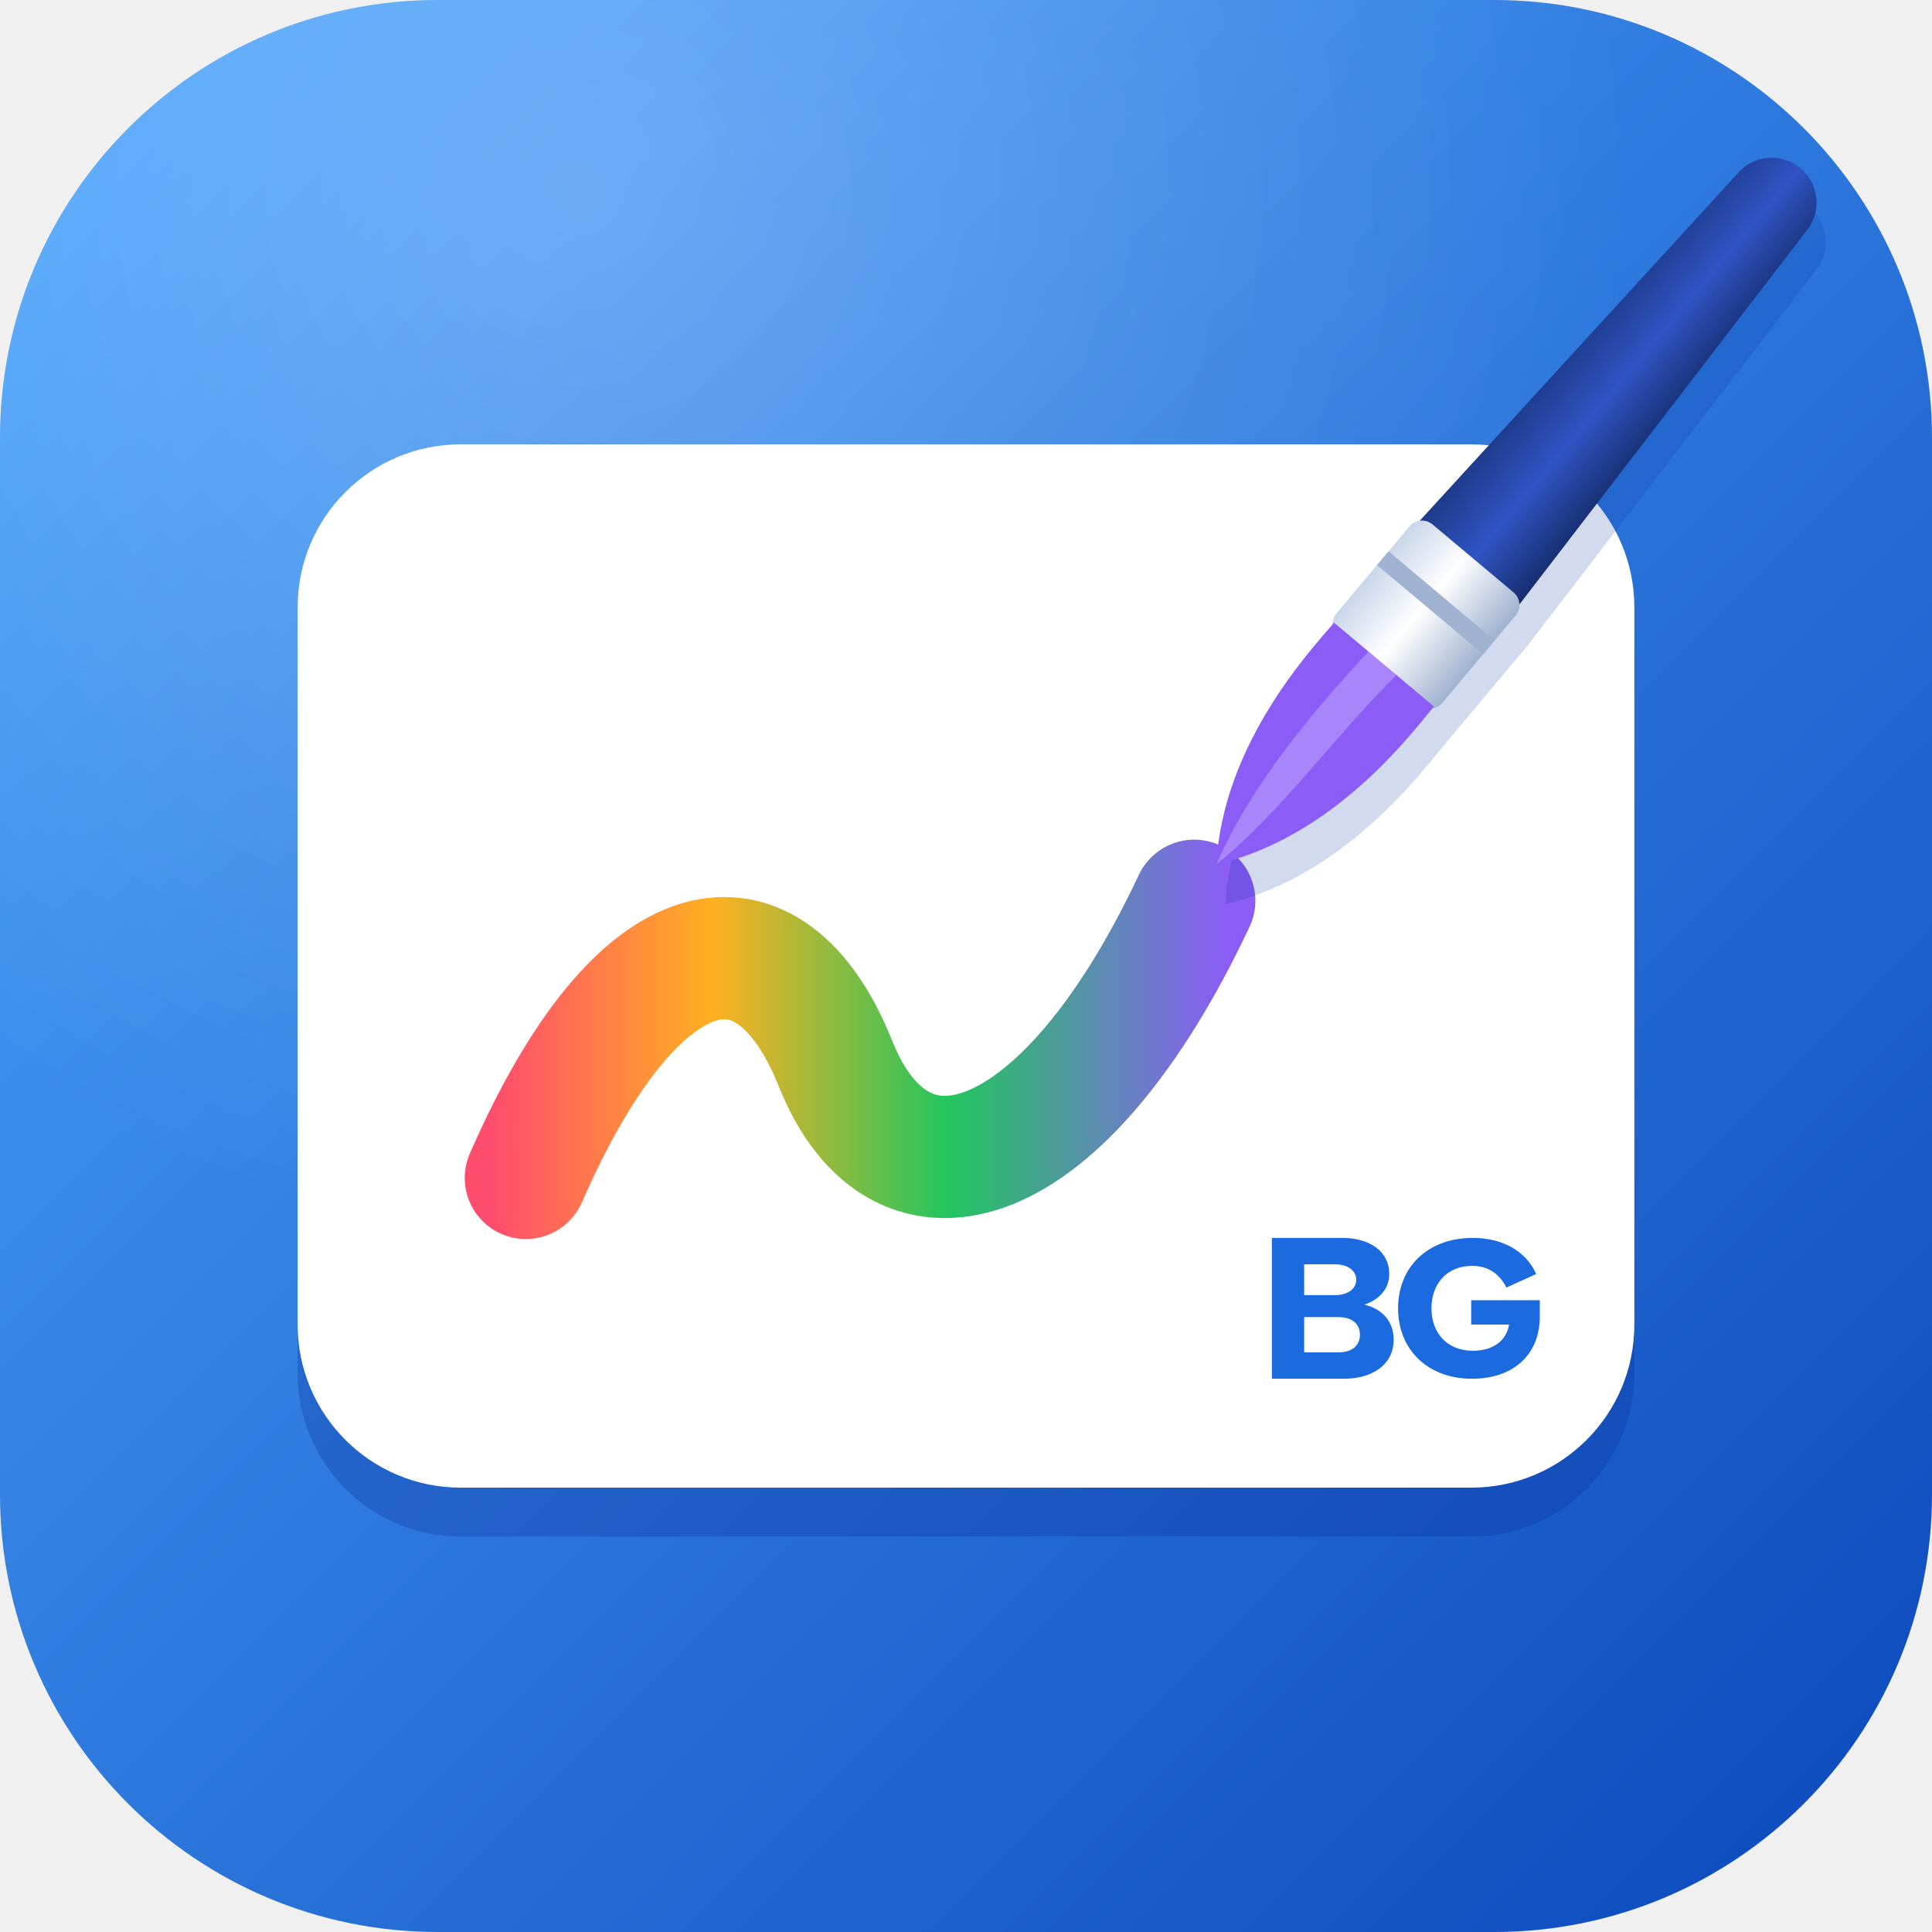
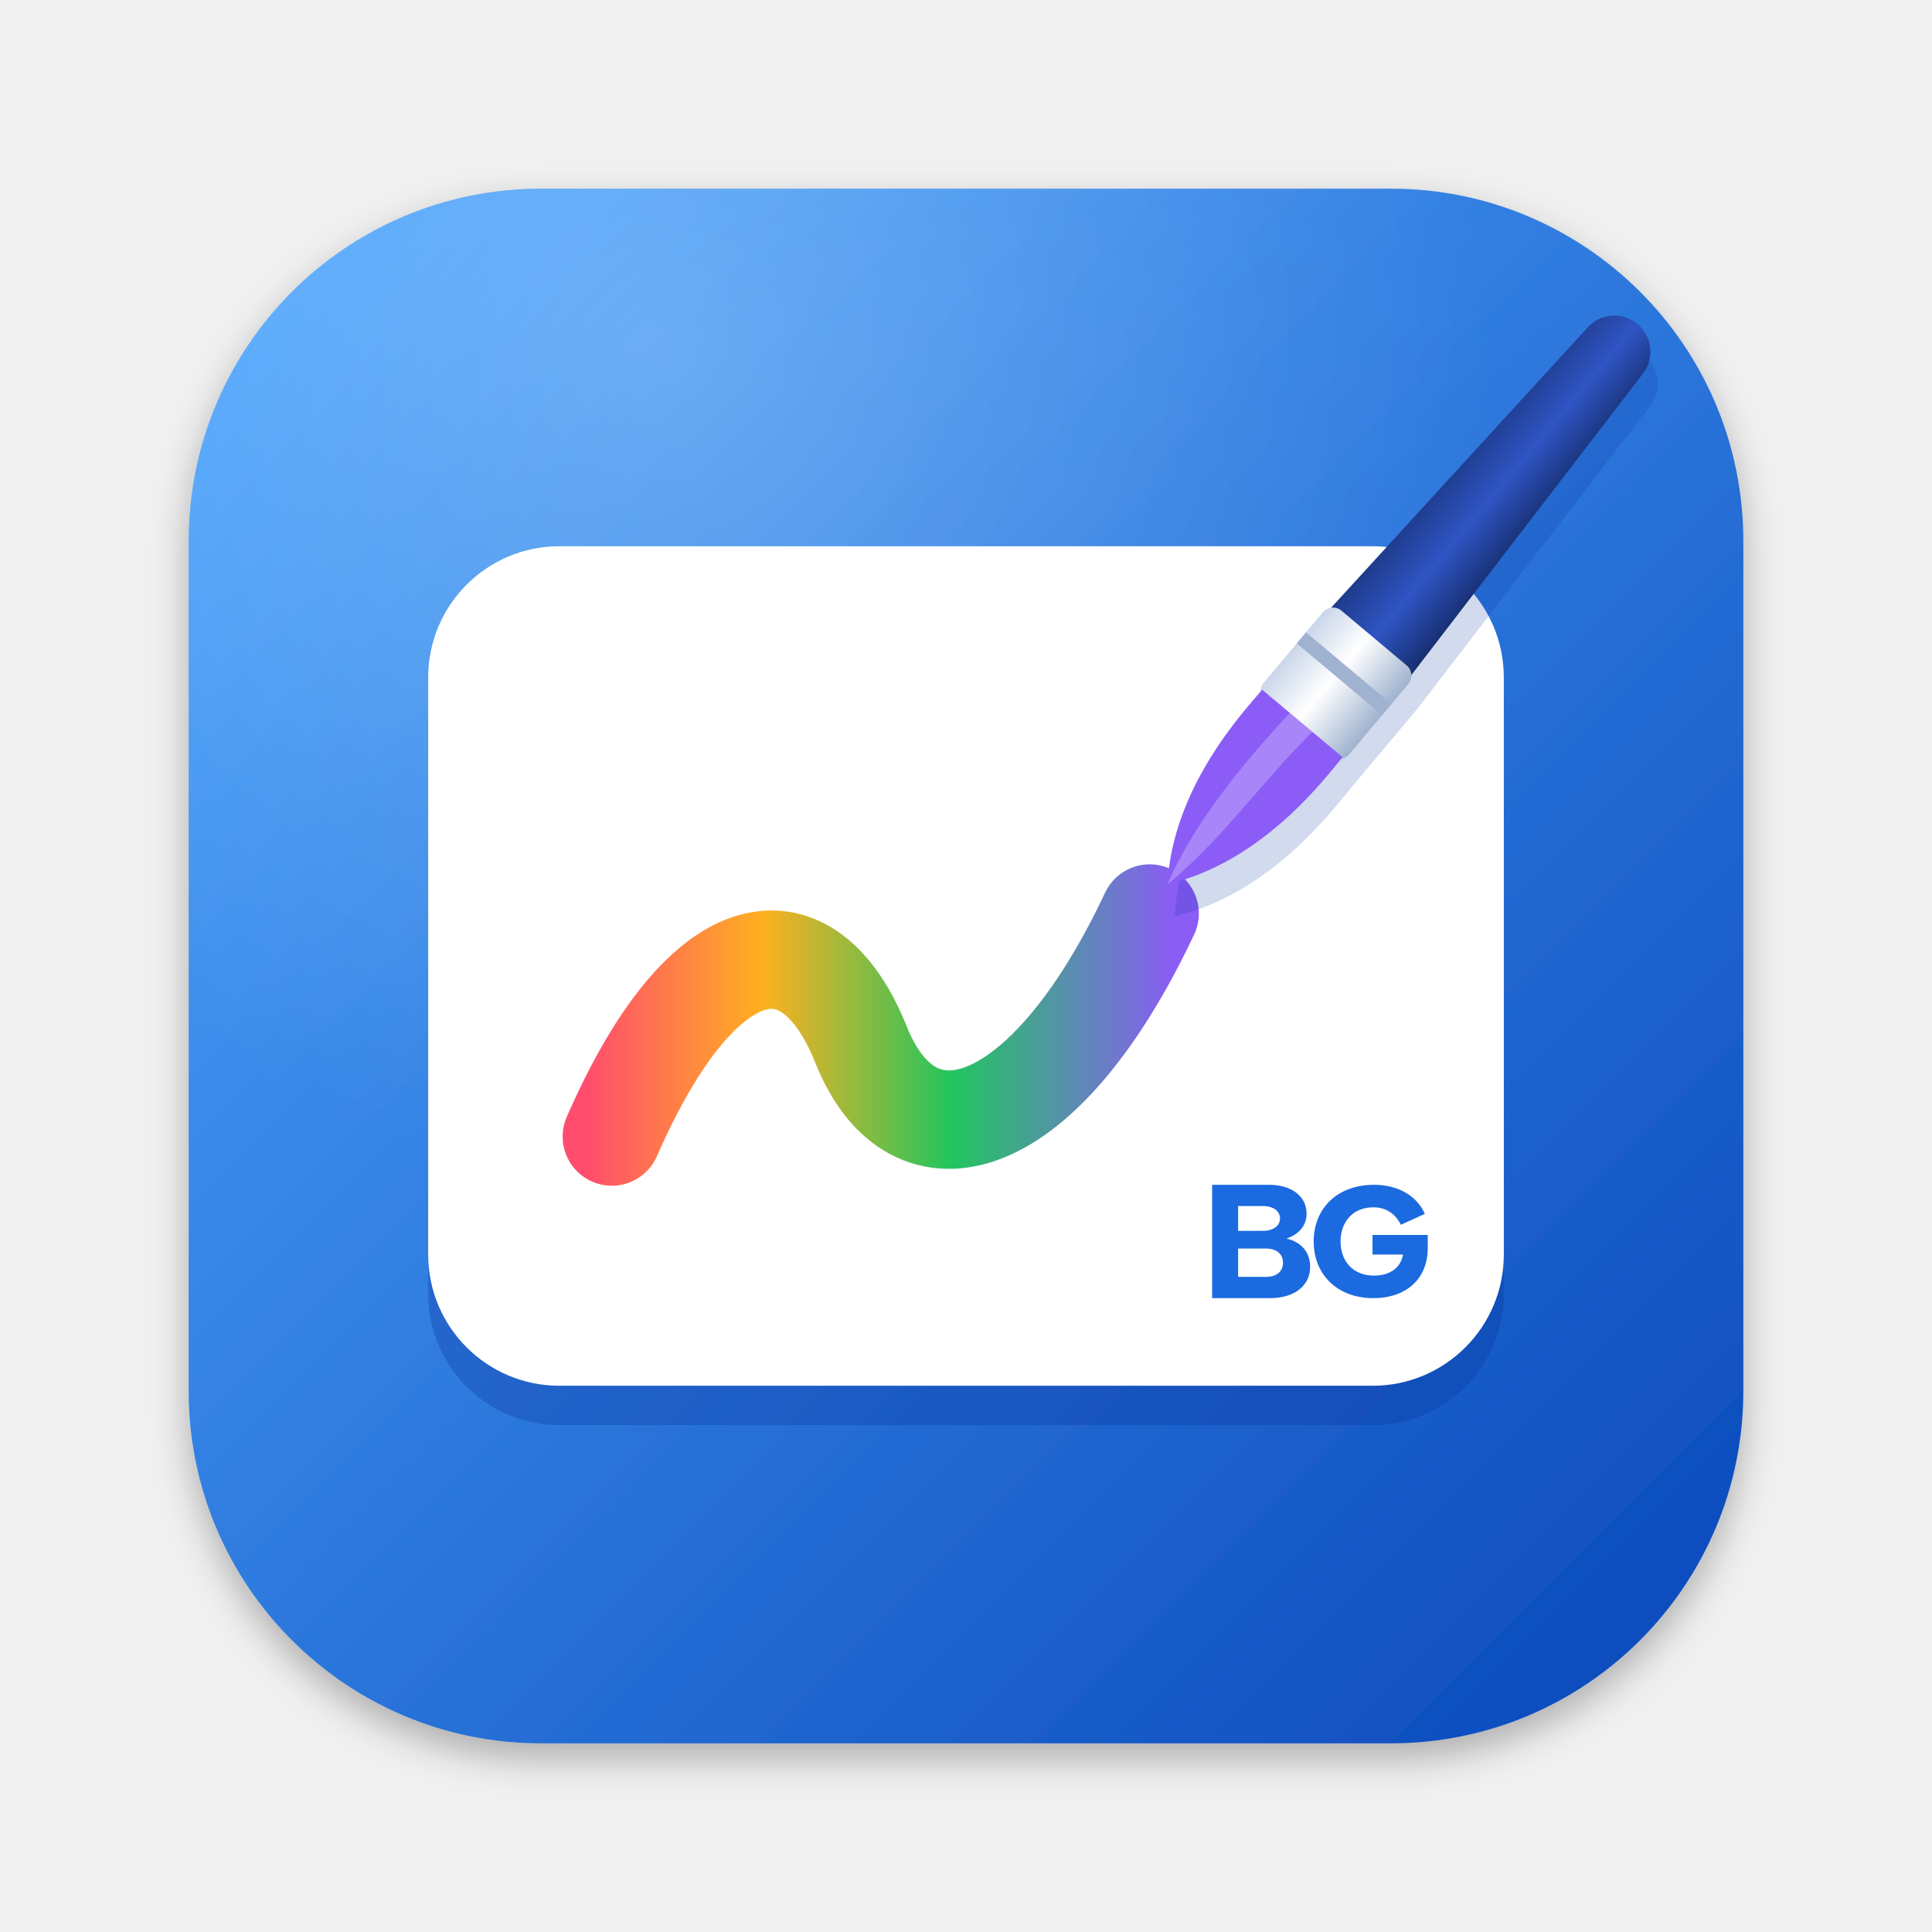
<svg xmlns="http://www.w3.org/2000/svg" viewBox="0 0 256 256" width="256" height="256">
  <defs>
    <linearGradient id="bg" x1="0" y1="0" x2="1" y2="1">
      <stop offset="0" stop-color="#4FA8FF" />
      <stop offset="1" stop-color="#0A47BA" />
    </linearGradient>
    <radialGradient id="glow" cx="0.3" cy="0.1" r="0.9">
      <stop offset="0" stop-color="#FFFFFF" stop-opacity="0.22" />
      <stop offset="0.6" stop-color="#FFFFFF" stop-opacity="0" />
    </radialGradient>
    <linearGradient id="paint" gradientUnits="userSpaceOnUse" x1="70" y1="0" x2="160" y2="0">
      <stop offset="0" stop-color="#FF4D6D" />
      <stop offset="0.3" stop-color="#FFB020" />
      <stop offset="0.62" stop-color="#22C55E" />
      <stop offset="1" stop-color="#8B5CF6" />
    </linearGradient>
    <linearGradient id="handle" x1="0" y1="0" x2="1" y2="0">
      <stop offset="0" stop-color="#1E3A8A" />
      <stop offset="0.5" stop-color="#2F55C4" />
      <stop offset="1" stop-color="#172E70" />
    </linearGradient>
    <linearGradient id="ferrule" x1="0" y1="0" x2="1" y2="0">
      <stop offset="0" stop-color="#C9D6EA" />
      <stop offset="0.45" stop-color="#FFFFFF" />
      <stop offset="1" stop-color="#9FB2CF" />
    </linearGradient>
+     <filter id="tile-shadow" x="-20%" y="-20%" width="140%" height="140%">
+       <feDropShadow dx="0" dy="2.5" stdDeviation="3" flood-color="#000000" flood-opacity="0.28" />
+     </filter>
  </defs>
-   <rect width="256" height="256" rx="58" fill="url(#bg)" />
-   <rect width="256" height="256" rx="58" fill="url(#glow)" />
-   <g transform="translate(128 128) scale(1.08) translate(-128 -124)">
-     <rect x="46" y="66" width="164" height="128" rx="20" fill="#06309A" opacity="0.30" />
-     <rect x="46" y="60" width="164" height="128" rx="20" fill="#FFFFFF" />
-     <path d="M74 150 C 88 118, 104 116, 112 136 S 140 150, 156 116" fill="none" stroke="url(#paint)" stroke-width="15" stroke-linecap="round" stroke-linejoin="round" />
-     <g transform="translate(160 110) rotate(40)">
-       <g transform="translate(4 3)" fill="#06309A" opacity="0.18">
-         <path d="M0 2 C-9 -10 -8 -26 -8 -30 H8 C8 -26 9 -10 0 2 Z" />
-         <rect x="-8" y="-46" width="16" height="17" />
-         <path d="M-8 -46 L-5.5 -104 A5.5 5.5 0 0 1 5.5 -104 L8 -46 Z" />
+   <g transform="translate(128 128) scale(0.8046875) translate(-128 -128)">
+     <rect width="256" height="256" rx="58" fill="url(#bg)" filter="url(#tile-shadow)" />
+     <rect width="256" height="256" rx="58" fill="url(#glow)" />
+     <g transform="translate(128 128) scale(1.08) translate(-128 -124)">
+       <rect x="46" y="66" width="164" height="128" rx="20" fill="#06309A" opacity="0.30" />
+       <rect x="46" y="60" width="164" height="128" rx="20" fill="#FFFFFF" />
+       <path d="M74 150 C 88 118, 104 116, 112 136 S 140 150, 156 116" fill="none" stroke="url(#paint)" stroke-width="15" stroke-linecap="round" stroke-linejoin="round" />
+       <g transform="translate(160 110) rotate(40)">
+         <g transform="translate(4 3)" fill="#06309A" opacity="0.18">
+           <path d="M0 2 C-9 -10 -8 -26 -8 -30 H8 C8 -26 9 -10 0 2 Z" />
+           <rect x="-8" y="-46" width="16" height="17" />
+           <path d="M-8 -46 L-5.5 -104 A5.5 5.5 0 0 1 5.5 -104 L8 -46 Z" />
+         </g>
+         <path d="M-8 -46 L-5.5 -104 A5.5 5.5 0 0 1 5.5 -104 L8 -46 Z" fill="url(#handle)" />
+         <rect x="-8.5" y="-47" width="17" height="18" rx="2" fill="url(#ferrule)" />
+         <rect x="-8.5" y="-41" width="17" height="2.2" fill="#9FB2CF" />
+         <path d="M0 2 C-9 -10 -8 -26 -8 -30 H8 C8 -26 9 -10 0 2 Z" fill="#8B5CF6" />
+         <path d="M0 2 C-3 -8 -3 -20 -2.5 -30 H2 C1 -20 2 -8 0 2 Z" fill="#FFFFFF" opacity="0.25" />
      </g>
-       <path d="M-8 -46 L-5.5 -104 A5.5 5.5 0 0 1 5.5 -104 L8 -46 Z" fill="url(#handle)" />
-       <rect x="-8.5" y="-47" width="17" height="18" rx="2" fill="url(#ferrule)" />
-       <rect x="-8.5" y="-41" width="17" height="2.2" fill="#9FB2CF" />
-       <path d="M0 2 C-9 -10 -8 -26 -8 -30 H8 C8 -26 9 -10 0 2 Z" fill="#8B5CF6" />
-       <path d="M0 2 C-3 -8 -3 -20 -2.5 -30 H2 C1 -20 2 -8 0 2 Z" fill="#FFFFFF" opacity="0.25" />
-     </g>
-     <g transform="translate(182 166)">
-       <g fill="#1B6AE0" transform="scale(0.18) translate(-199.5 -140)">
-         <path fill-rule="evenodd" d="M108 92 H156 C175 92 188 101.5 188 116.5 C188 126.5 181.5 134 171 137.5 C183.5 140.5 191 149 191 161.5 C191 178 177 188 157 188 H108 V92 Z M130 110 V131 H151 C160 131 165.5 126.5 165.5 120.5 C165.5 114.5 160 110 151 110 H130 Z M130 146 V170 H153.5 C162.5 170 168 165.5 168 158 C168 150.5 162.5 146 153.5 146 H130 Z" />
-         <g transform="translate(194 92) scale(1.230769) translate(-144.5 -104)">
-           <path d="M186 104 C202.5 104 215.5 111.5 221 124 L204.5 131.5 C200.5 123.5 194 119.5 185.5 119.5 C171.5 119.5 163 129.5 163 143 C163 156.5 171.5 166.5 186 166.5 C197 166.5 204.5 161 206 152 H185 V138.5 H223 V147.5 C223 169 208 182 185.5 182 C160.5 182 144.5 165.5 144.5 143 C144.5 120.5 160.5 104 186 104 Z" />
+       <g transform="translate(182 166)">
+         <g fill="#1B6AE0" transform="scale(0.18) translate(-199.5 -140)">
+           <path fill-rule="evenodd" d="M108 92 H156 C175 92 188 101.5 188 116.5 C188 126.5 181.5 134 171 137.5 C183.5 140.5 191 149 191 161.5 C191 178 177 188 157 188 H108 V92 Z M130 110 V131 H151 C160 131 165.5 126.5 165.5 120.5 C165.5 114.5 160 110 151 110 H130 Z M130 146 V170 H153.5 C162.5 170 168 165.5 168 158 C168 150.5 162.5 146 153.5 146 H130 Z" />
+           <g transform="translate(194 92) scale(1.230769) translate(-144.5 -104)">
+             <path d="M186 104 C202.5 104 215.5 111.5 221 124 L204.5 131.5 C200.5 123.5 194 119.5 185.5 119.5 C171.5 119.5 163 129.5 163 143 C163 156.5 171.5 166.5 186 166.5 C197 166.5 204.5 161 206 152 H185 V138.5 H223 V147.5 C223 169 208 182 185.5 182 C160.5 182 144.5 165.5 144.5 143 C144.5 120.5 160.5 104 186 104 Z" />
+           </g>
        </g>
      </g>
    </g>
  </g>
</svg>
